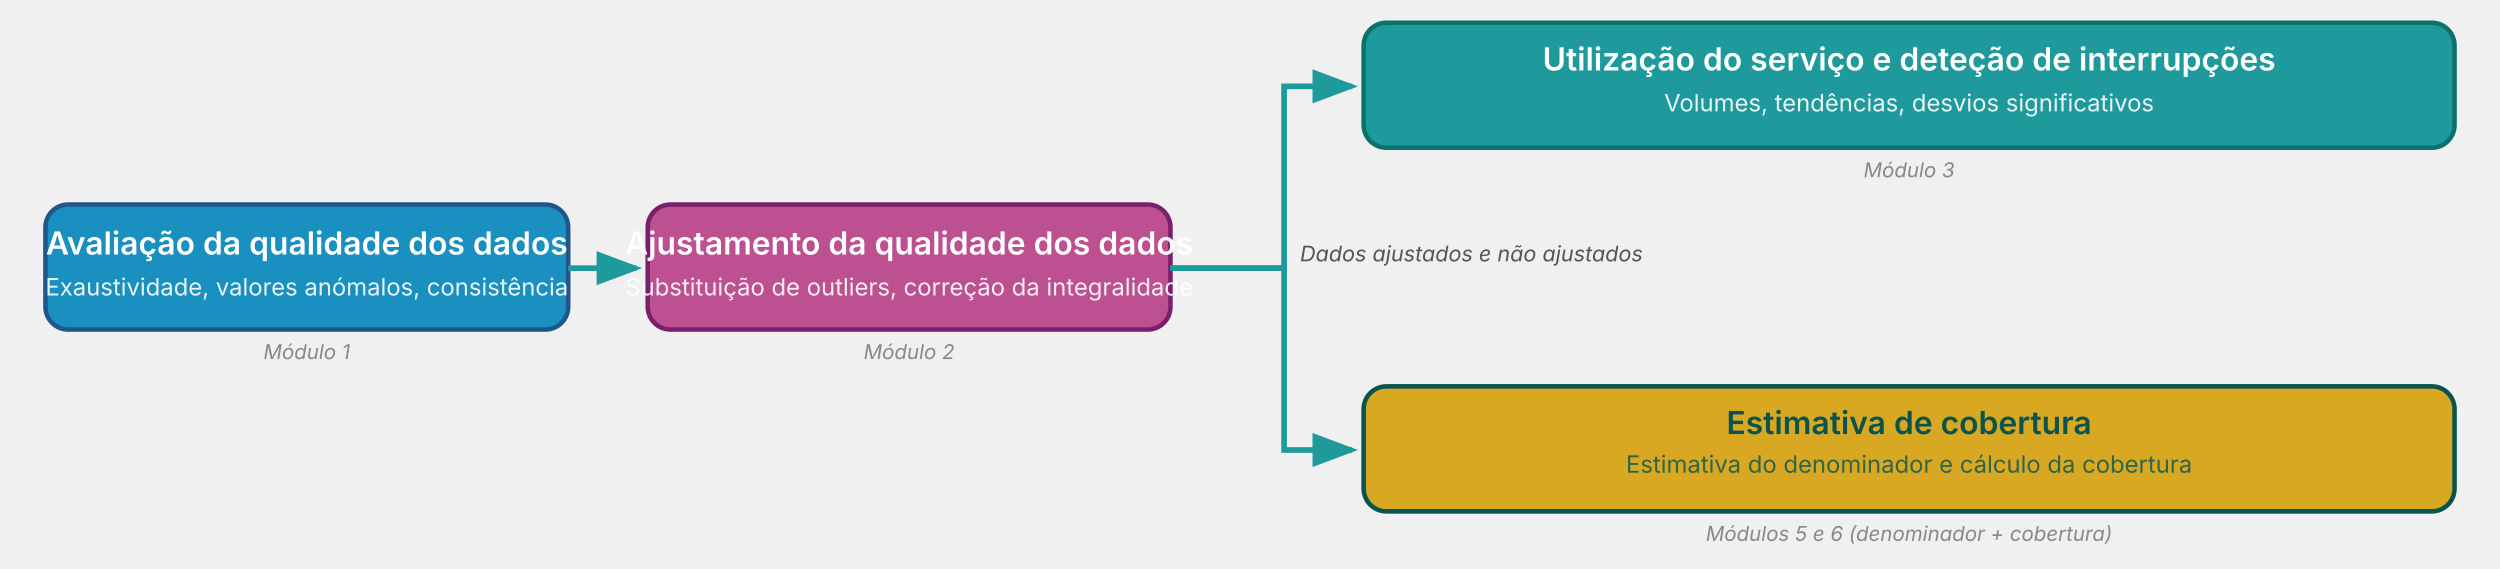
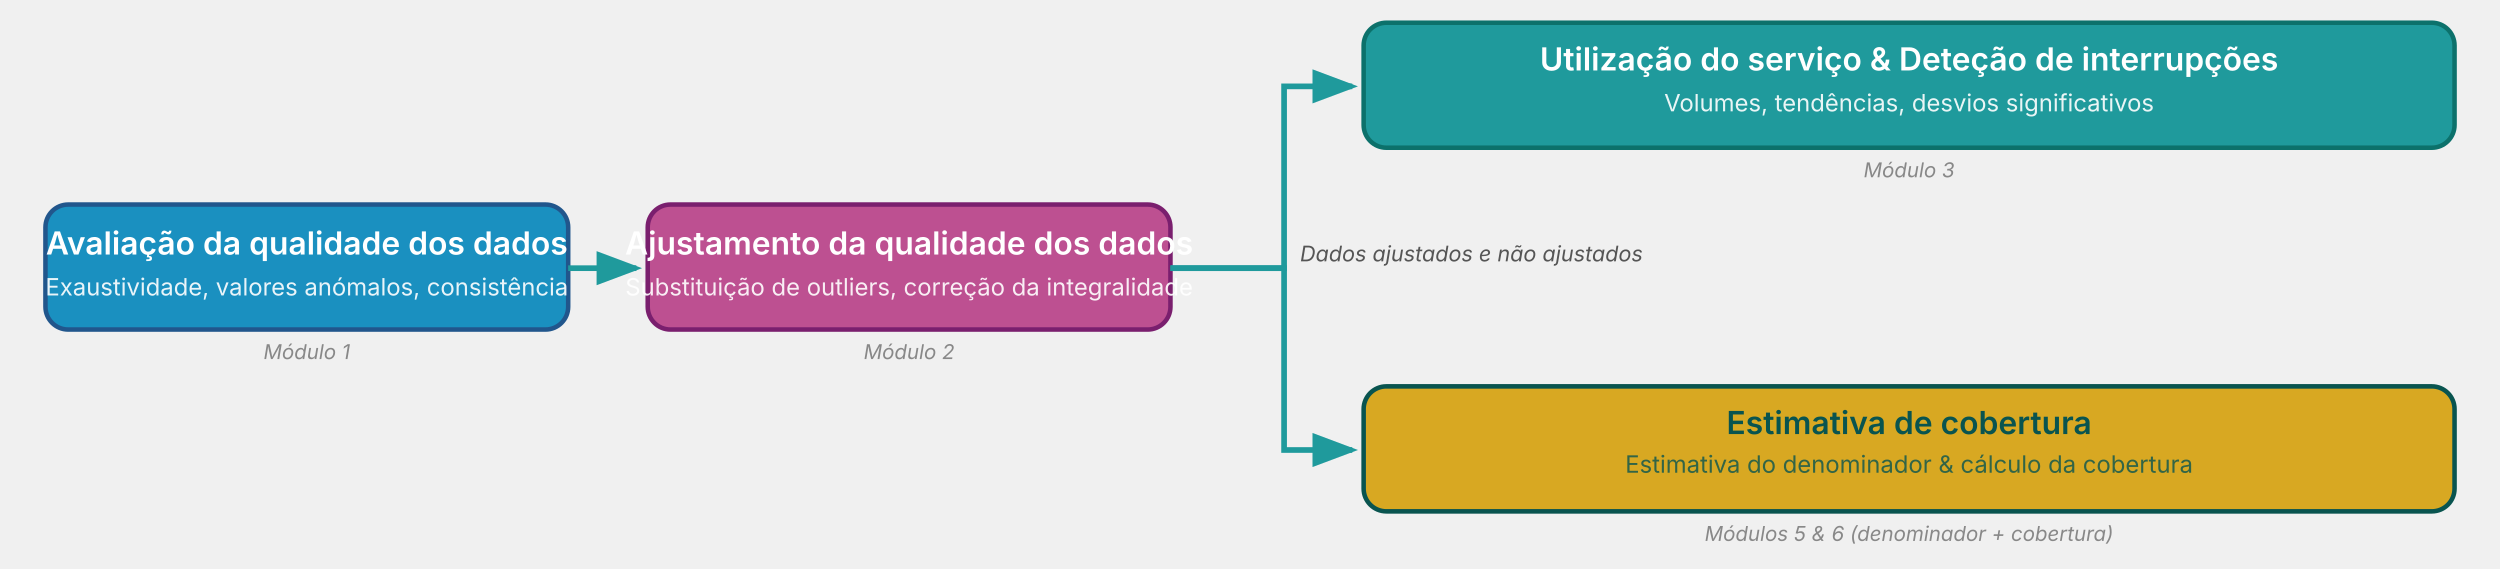
<svg xmlns="http://www.w3.org/2000/svg" viewBox="0 0 1100 250" width="1100" height="250">
  <defs>
    <style>
      .box { rx: 10; stroke-width: 2; }
      .box-assess { fill: #1A90C0; stroke: #21568C; }
      .box-adjust { fill: #BD5091; stroke: #7A1F6E; }
      .box-util { fill: #1F9A9C; stroke: #0C716B; }
      .box-coverage { fill: #D8A822; stroke: #09544F; }
      .text-white { font-family: Inter, sans-serif; font-size: 14px; font-weight: 600; fill: #ffffff; text-anchor: middle; }
      .text-dark { font-family: Inter, sans-serif; font-size: 14px; font-weight: 600; fill: #09544F; text-anchor: middle; }
      .text-sub { font-family: Inter, sans-serif; font-size: 10.5px; fill: #ffffff; text-anchor: middle; opacity: 0.9; }
      .text-sub-dark { font-family: Inter, sans-serif; font-size: 10.5px; fill: #09544F; text-anchor: middle; opacity: 0.8; }
      .module-label { font-family: Inter, sans-serif; font-size: 9px; fill: #888; text-anchor: middle; font-style: italic; }
      .arrow { stroke: #1F9A9C; stroke-width: 2.5; fill: none; marker-end: url(#arrowhead); }
      .arrow-label { font-family: Inter, sans-serif; font-size: 9.5px; fill: #555; text-anchor: start; font-style: italic; }
    </style>
    <marker id="arrowhead" markerWidth="8" markerHeight="6" refX="7" refY="3" orient="auto">
      <polygon points="0 0, 8 3, 0 6" fill="#1F9A9C" />
    </marker>
  </defs>
  <rect class="box box-assess" x="20" y="90" width="230" height="55" />
  <text class="text-white" x="135" y="112">Avaliação da qualidade dos dados</text>
  <text class="text-sub" x="135" y="130">Exaustividade, valores anómalos, consistência</text>
  <text class="module-label" x="135" y="158">Módulo 1</text>
  <line class="arrow" x1="250" y1="118" x2="280" y2="118" />
  <rect class="box box-adjust" x="285" y="90" width="230" height="55" />
  <text class="text-white" x="400" y="112">Ajustamento da qualidade dos dados</text>
  <text class="text-sub" x="400" y="130">Substituição de outliers, correção da integralidade</text>
  <text class="module-label" x="400" y="158">Módulo 2</text>
  <path class="arrow" d="M 515 118 L 565 118 L 565 38 L 595 38" />
  <path class="arrow" d="M 515 118 L 565 118 L 565 198 L 595 198" />
  <text class="arrow-label" x="572" y="115">Dados ajustados e não ajustados</text>
  <rect class="box box-util" x="600" y="10" width="480" height="55" />
-   <text class="text-white" x="840" y="31">Utilização do serviço e deteção de interrupções</text>
+   <text class="text-white" x="840" y="31">Utilização do serviço &amp; Deteção de interrupções</text>
  <text class="text-sub" x="840" y="49">Volumes, tendências, desvios significativos</text>
  <text class="module-label" x="840" y="78">Módulo 3</text>
  <rect class="box box-coverage" x="600" y="170" width="480" height="55" />
  <text class="text-dark" x="840" y="191">Estimativa de cobertura</text>
-   <text class="text-sub-dark" x="840" y="208">Estimativa do denominador e cálculo da cobertura</text>
-   <text class="module-label" x="840" y="238">Módulos 5 e 6 (denominador + cobertura)</text>
+   <text class="text-sub-dark" x="840" y="208">Estimativa do denominador &amp; cálculo da cobertura</text>
+   <text class="module-label" x="840" y="238">Módulos 5 &amp; 6 (denominador + cobertura)</text>
</svg>
